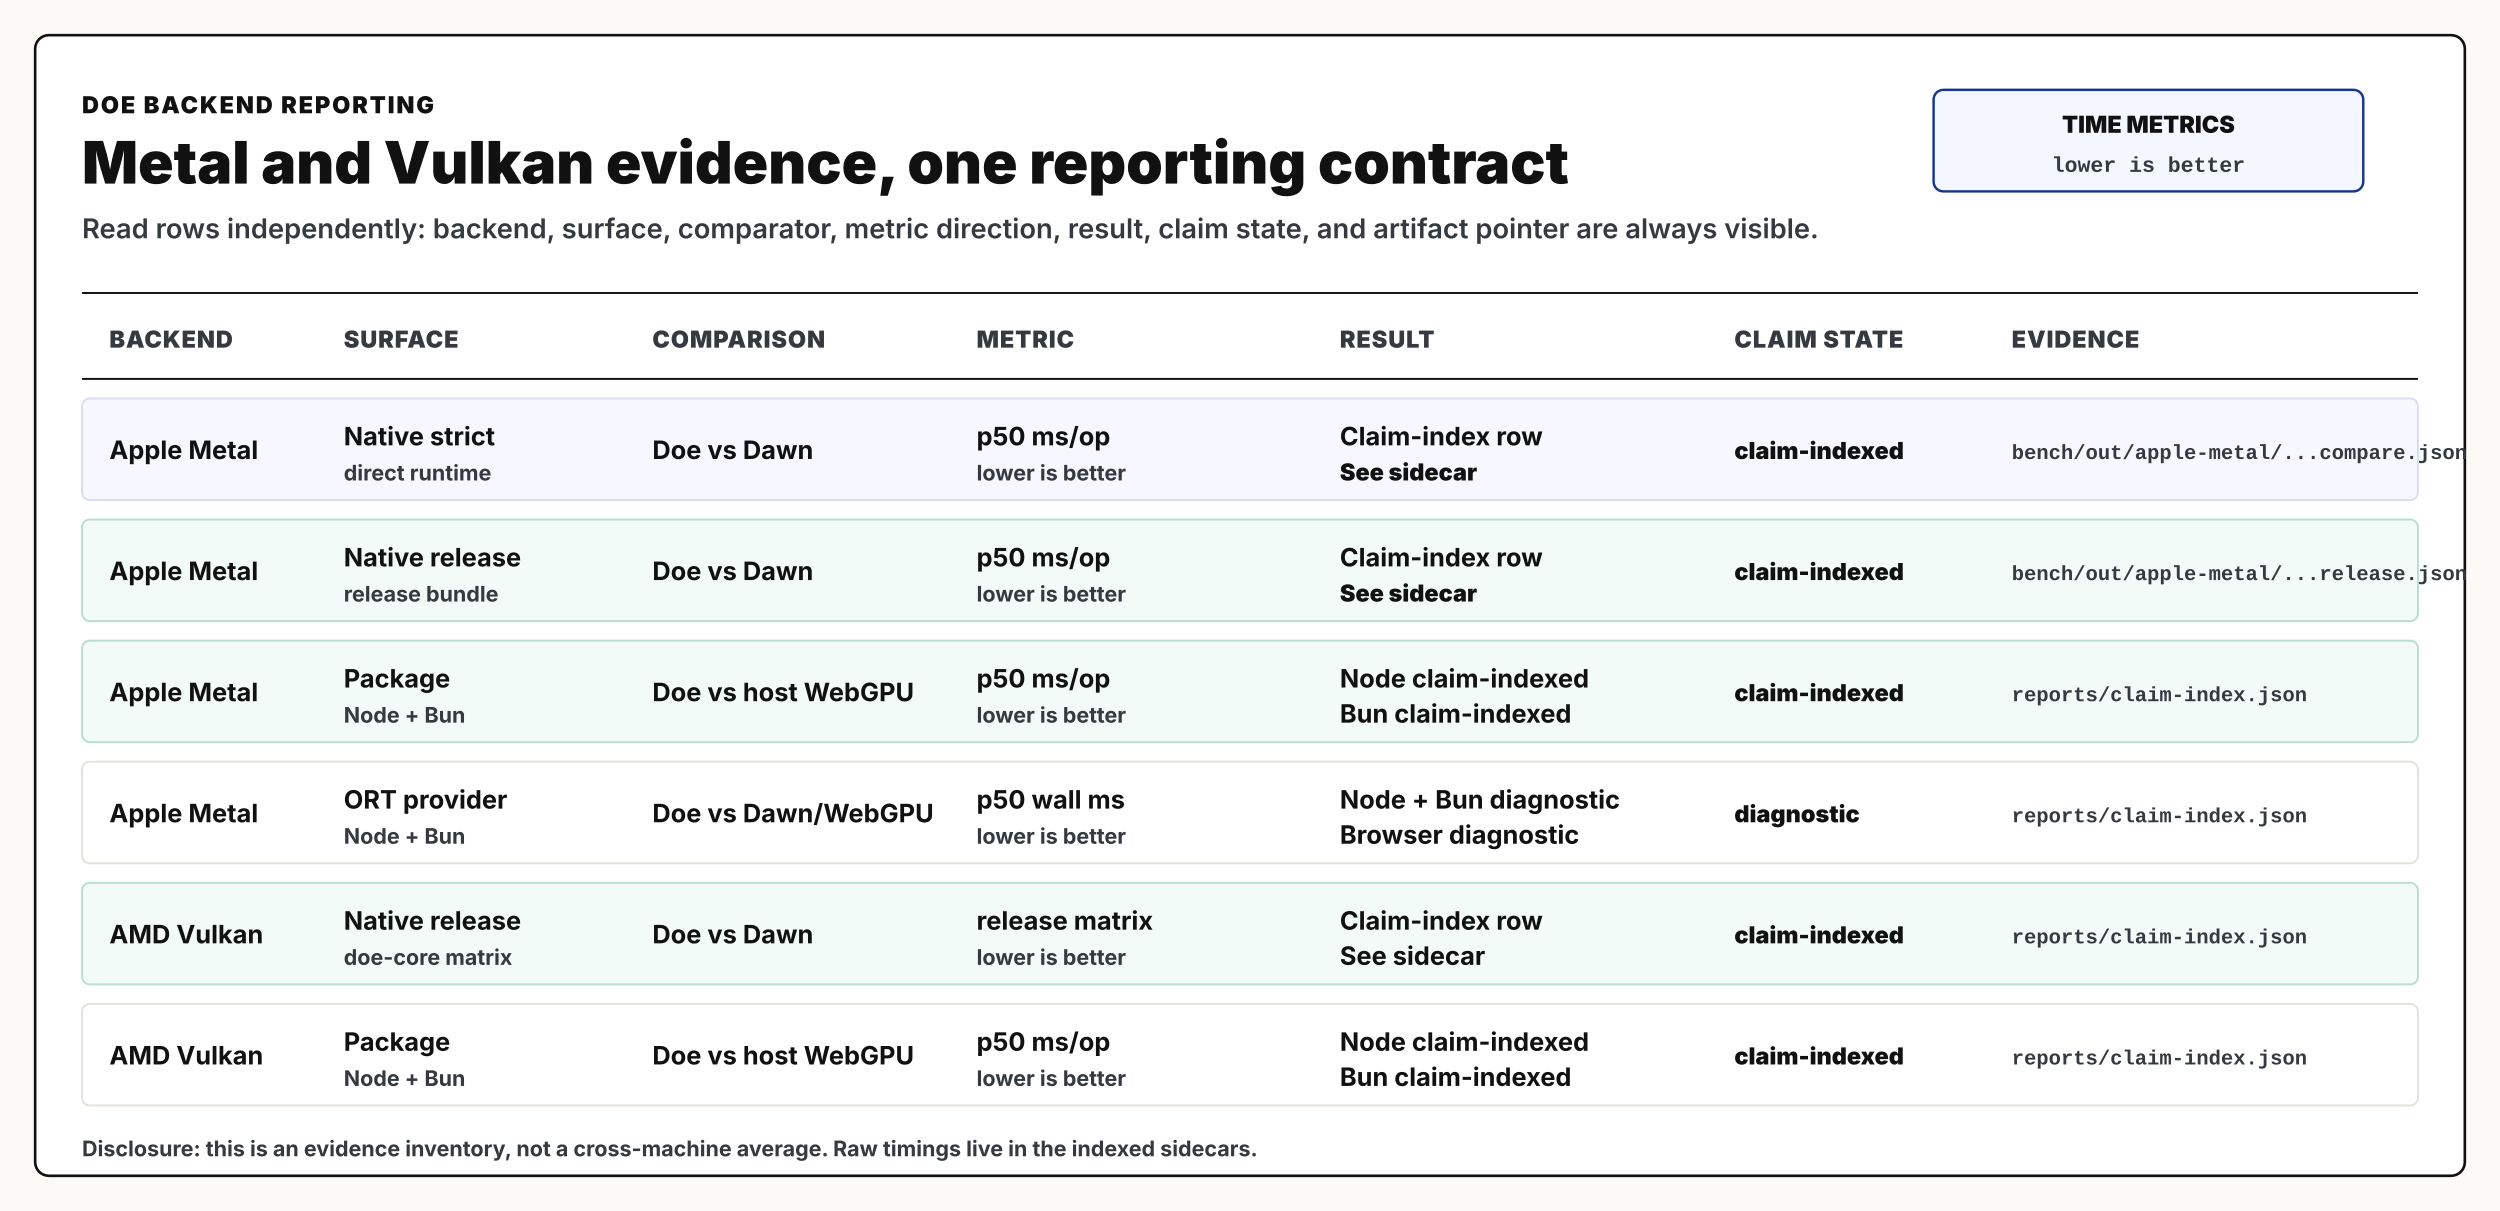
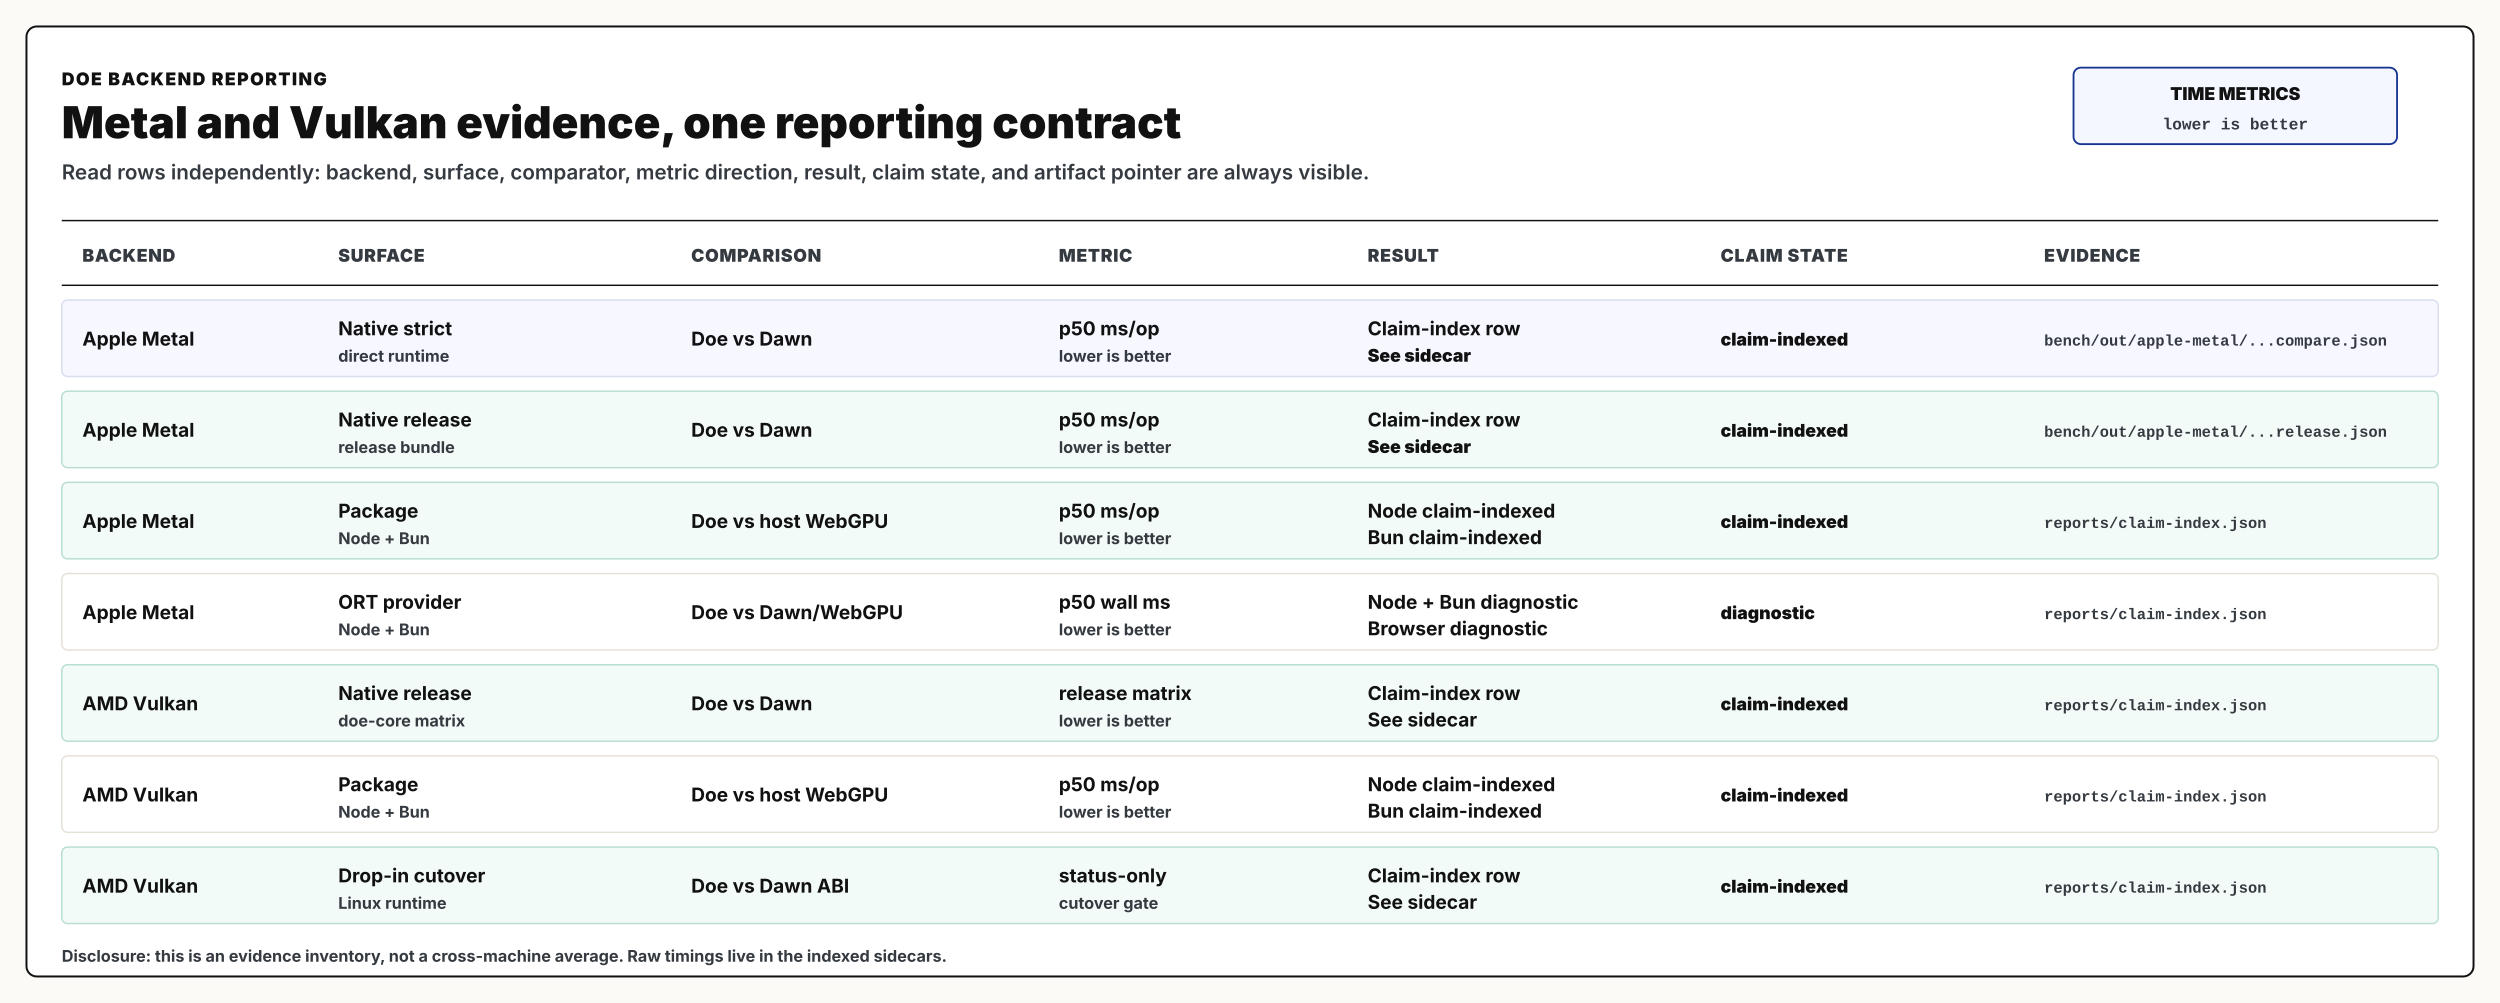
- <svg xmlns="http://www.w3.org/2000/svg" width="1280" height="620" viewBox="0 0 1280 620" role="img" aria-labelledby="title desc">
+ <svg xmlns="http://www.w3.org/2000/svg" width="1700" height="682" viewBox="0 0 1700 682" role="img" aria-labelledby="title desc">
  <defs>
    <style>
      text { fill: #111111; font-family: Inter, 'Segoe UI', 'Helvetica Neue', Arial, sans-serif; }
      .mono { font-family: SFMono-Regular, Menlo, Consolas, 'Liberation Mono', monospace; }
      .title { font-size: 30px; font-weight: 850; }
      .sub { font-size: 14px; font-weight: 600; fill: #343a40; }
      .eyebrow { font-size: 12px; font-weight: 850; letter-spacing: .08em; }
      .head { font-size: 12px; font-weight: 850; letter-spacing: .04em; fill: #343a40; }
      .cell { font-size: 13px; font-weight: 650; }
      .small { font-size: 11px; font-weight: 650; fill: #343a40; }
      .path { font-size: 10.5px; font-weight: 650; fill: #343a40; }
      .status { font-size: 12px; font-weight: 850; }
    </style>
  </defs>
-   <rect x="0" y="0" width="1280" height="620" fill="#fbfaf6" />
-   <rect x="18" y="18" width="1244" height="584" rx="7" fill="#ffffff" stroke="#111111" stroke-width="1.35" />
+   <rect x="0" y="0" width="1700" height="682" fill="#fbfaf6" />
+   <rect x="18" y="18" width="1664" height="646" rx="7" fill="#ffffff" stroke="#111111" stroke-width="1.35" />
  <text x="42" y="58" class="eyebrow">DOE BACKEND REPORTING</text>
  <text x="42" y="94" class="title">Metal and Vulkan evidence, one reporting contract</text>
  <text x="42" y="122" class="sub">Read rows independently: backend, surface, comparator, metric direction, result, claim state, and artifact pointer are always visible.</text>
-   <rect x="990" y="46" width="220" height="52" rx="5" fill="#f4f7ff" stroke="#17358f" stroke-width="1.25" />
-   <text x="1100" y="68" text-anchor="middle" class="status" fill="#17358f">TIME METRICS</text>
-   <text x="1100" y="88" text-anchor="middle" class="small mono">lower is better</text>
-   <line x1="42" y1="150" x2="1238" y2="150" stroke="#111111" stroke-width="1" />
+   <rect x="1410" y="46" width="220" height="52" rx="5" fill="#f4f7ff" stroke="#17358f" stroke-width="1.25" />
+   <text x="1520" y="68" text-anchor="middle" class="status" fill="#17358f">TIME METRICS</text>
+   <text x="1520" y="88" text-anchor="middle" class="small mono">lower is better</text>
+   <line x1="42" y1="150" x2="1658" y2="150" stroke="#111111" stroke-width="1" />
  <text x="56" y="178" class="head">BACKEND</text>
-   <text x="176" y="178" class="head">SURFACE</text>
-   <text x="334" y="178" class="head">COMPARISON</text>
-   <text x="500" y="178" class="head">METRIC</text>
-   <text x="686" y="178" class="head">RESULT</text>
-   <text x="888" y="178" class="head">CLAIM STATE</text>
-   <text x="1030" y="178" class="head">EVIDENCE</text>
-   <line x1="42" y1="194" x2="1238" y2="194" stroke="#111111" stroke-width="1" />
-   <rect x="42" y="204" width="1196" height="52" rx="4" fill="#f6f7ff" stroke="#d8ddf0" />
+   <text x="230" y="178" class="head">SURFACE</text>
+   <text x="470" y="178" class="head">COMPARISON</text>
+   <text x="720" y="178" class="head">METRIC</text>
+   <text x="930" y="178" class="head">RESULT</text>
+   <text x="1170" y="178" class="head">CLAIM STATE</text>
+   <text x="1390" y="178" class="head">EVIDENCE</text>
+   <line x1="42" y1="194" x2="1658" y2="194" stroke="#111111" stroke-width="1" />
+   <rect x="42" y="204" width="1616" height="52" rx="4" fill="#f6f7ff" stroke="#d8ddf0" />
  <text x="56" y="235" class="cell">Apple Metal</text>
-   <text x="176" y="228" class="cell">Native strict</text>
-   <text x="176" y="246" class="small">direct runtime</text>
-   <text x="334" y="235" class="cell">Doe vs Dawn</text>
-   <text x="500" y="228" class="cell">p50 ms/op</text>
-   <text x="500" y="246" class="small">lower is better</text>
-   <text x="686" y="228" class="cell">Claim-index row</text>
-   <text x="686" y="246" class="status" fill="#0f766e">See sidecar</text>
-   <text x="888" y="235" class="status" fill="#0f766e">claim-indexed</text>
-   <text x="1030" y="235" class="path mono">bench/out/apple-metal/...compare.json</text>
-   <rect x="42" y="266" width="1196" height="52" rx="4" fill="#f3fbf8" stroke="#b7ded1" />
+   <text x="230" y="228" class="cell">Native strict</text>
+   <text x="230" y="246" class="small">direct runtime</text>
+   <text x="470" y="235" class="cell">Doe vs Dawn</text>
+   <text x="720" y="228" class="cell">p50 ms/op</text>
+   <text x="720" y="246" class="small">lower is better</text>
+   <text x="930" y="228" class="cell">Claim-index row</text>
+   <text x="930" y="246" class="status" fill="#0f766e">See sidecar</text>
+   <text x="1170" y="235" class="status" fill="#0f766e">claim-indexed</text>
+   <text x="1390" y="235" class="path mono">bench/out/apple-metal/...compare.json</text>
+   <rect x="42" y="266" width="1616" height="52" rx="4" fill="#f3fbf8" stroke="#b7ded1" />
  <text x="56" y="297" class="cell">Apple Metal</text>
-   <text x="176" y="290" class="cell">Native release</text>
-   <text x="176" y="308" class="small">release bundle</text>
-   <text x="334" y="297" class="cell">Doe vs Dawn</text>
-   <text x="500" y="290" class="cell">p50 ms/op</text>
-   <text x="500" y="308" class="small">lower is better</text>
-   <text x="686" y="290" class="cell">Claim-index row</text>
-   <text x="686" y="308" class="status" fill="#0f766e">See sidecar</text>
-   <text x="888" y="297" class="status" fill="#0f766e">claim-indexed</text>
-   <text x="1030" y="297" class="path mono">bench/out/apple-metal/...release.json</text>
-   <rect x="42" y="328" width="1196" height="52" rx="4" fill="#f3fbf8" stroke="#b7ded1" />
+   <text x="230" y="290" class="cell">Native release</text>
+   <text x="230" y="308" class="small">release bundle</text>
+   <text x="470" y="297" class="cell">Doe vs Dawn</text>
+   <text x="720" y="290" class="cell">p50 ms/op</text>
+   <text x="720" y="308" class="small">lower is better</text>
+   <text x="930" y="290" class="cell">Claim-index row</text>
+   <text x="930" y="308" class="status" fill="#0f766e">See sidecar</text>
+   <text x="1170" y="297" class="status" fill="#0f766e">claim-indexed</text>
+   <text x="1390" y="297" class="path mono">bench/out/apple-metal/...release.json</text>
+   <rect x="42" y="328" width="1616" height="52" rx="4" fill="#f3fbf8" stroke="#b7ded1" />
  <text x="56" y="359" class="cell">Apple Metal</text>
-   <text x="176" y="352" class="cell">Package</text>
-   <text x="176" y="370" class="small">Node + Bun</text>
-   <text x="334" y="359" class="cell">Doe vs host WebGPU</text>
-   <text x="500" y="352" class="cell">p50 ms/op</text>
-   <text x="500" y="370" class="small">lower is better</text>
-   <text x="686" y="352" class="cell">Node claim-indexed</text>
-   <text x="686" y="370" class="cell">Bun claim-indexed</text>
-   <text x="888" y="359" class="status" fill="#0f766e">claim-indexed</text>
-   <text x="1030" y="359" class="path mono">reports/claim-index.json</text>
-   <rect x="42" y="390" width="1196" height="52" rx="4" fill="#ffffff" stroke="#e6e1d8" />
+   <text x="230" y="352" class="cell">Package</text>
+   <text x="230" y="370" class="small">Node + Bun</text>
+   <text x="470" y="359" class="cell">Doe vs host WebGPU</text>
+   <text x="720" y="352" class="cell">p50 ms/op</text>
+   <text x="720" y="370" class="small">lower is better</text>
+   <text x="930" y="352" class="cell">Node claim-indexed</text>
+   <text x="930" y="370" class="cell">Bun claim-indexed</text>
+   <text x="1170" y="359" class="status" fill="#0f766e">claim-indexed</text>
+   <text x="1390" y="359" class="path mono">reports/claim-index.json</text>
+   <rect x="42" y="390" width="1616" height="52" rx="4" fill="#ffffff" stroke="#e6e1d8" />
  <text x="56" y="421" class="cell">Apple Metal</text>
-   <text x="176" y="414" class="cell">ORT provider</text>
-   <text x="176" y="432" class="small">Node + Bun</text>
-   <text x="334" y="421" class="cell">Doe vs Dawn/WebGPU</text>
-   <text x="500" y="414" class="cell">p50 wall ms</text>
-   <text x="500" y="432" class="small">lower is better</text>
-   <text x="686" y="414" class="cell">Node + Bun diagnostic</text>
-   <text x="686" y="432" class="cell">Browser diagnostic</text>
-   <text x="888" y="421" class="status" fill="#9a3412">diagnostic</text>
-   <text x="1030" y="421" class="path mono">reports/claim-index.json</text>
-   <rect x="42" y="452" width="1196" height="52" rx="4" fill="#f3fbf8" stroke="#b7ded1" />
+   <text x="230" y="414" class="cell">ORT provider</text>
+   <text x="230" y="432" class="small">Node + Bun</text>
+   <text x="470" y="421" class="cell">Doe vs Dawn/WebGPU</text>
+   <text x="720" y="414" class="cell">p50 wall ms</text>
+   <text x="720" y="432" class="small">lower is better</text>
+   <text x="930" y="414" class="cell">Node + Bun diagnostic</text>
+   <text x="930" y="432" class="cell">Browser diagnostic</text>
+   <text x="1170" y="421" class="status" fill="#9a3412">diagnostic</text>
+   <text x="1390" y="421" class="path mono">reports/claim-index.json</text>
+   <rect x="42" y="452" width="1616" height="52" rx="4" fill="#f3fbf8" stroke="#b7ded1" />
  <text x="56" y="483" class="cell">AMD Vulkan</text>
-   <text x="176" y="476" class="cell">Native release</text>
-   <text x="176" y="494" class="small">doe-core matrix</text>
-   <text x="334" y="483" class="cell">Doe vs Dawn</text>
-   <text x="500" y="476" class="cell">release matrix</text>
-   <text x="500" y="494" class="small">lower is better</text>
-   <text x="686" y="476" class="cell">Claim-index row</text>
-   <text x="686" y="494" class="cell">See sidecar</text>
-   <text x="888" y="483" class="status" fill="#0f766e">claim-indexed</text>
-   <text x="1030" y="483" class="path mono">reports/claim-index.json</text>
-   <rect x="42" y="514" width="1196" height="52" rx="4" fill="#ffffff" stroke="#e6e1d8" />
+   <text x="230" y="476" class="cell">Native release</text>
+   <text x="230" y="494" class="small">doe-core matrix</text>
+   <text x="470" y="483" class="cell">Doe vs Dawn</text>
+   <text x="720" y="476" class="cell">release matrix</text>
+   <text x="720" y="494" class="small">lower is better</text>
+   <text x="930" y="476" class="cell">Claim-index row</text>
+   <text x="930" y="494" class="cell">See sidecar</text>
+   <text x="1170" y="483" class="status" fill="#0f766e">claim-indexed</text>
+   <text x="1390" y="483" class="path mono">reports/claim-index.json</text>
+   <rect x="42" y="514" width="1616" height="52" rx="4" fill="#ffffff" stroke="#e6e1d8" />
  <text x="56" y="545" class="cell">AMD Vulkan</text>
-   <text x="176" y="538" class="cell">Package</text>
-   <text x="176" y="556" class="small">Node + Bun</text>
-   <text x="334" y="545" class="cell">Doe vs host WebGPU</text>
-   <text x="500" y="538" class="cell">p50 ms/op</text>
-   <text x="500" y="556" class="small">lower is better</text>
-   <text x="686" y="538" class="cell">Node claim-indexed</text>
-   <text x="686" y="556" class="cell">Bun claim-indexed</text>
-   <text x="888" y="545" class="status" fill="#0f766e">claim-indexed</text>
-   <text x="1030" y="545" class="path mono">reports/claim-index.json</text>
-   <text x="42" y="592" class="small">Disclosure: this is an evidence inventory, not a cross-machine average. Raw timings live in the indexed sidecars.</text>
+   <text x="230" y="538" class="cell">Package</text>
+   <text x="230" y="556" class="small">Node + Bun</text>
+   <text x="470" y="545" class="cell">Doe vs host WebGPU</text>
+   <text x="720" y="538" class="cell">p50 ms/op</text>
+   <text x="720" y="556" class="small">lower is better</text>
+   <text x="930" y="538" class="cell">Node claim-indexed</text>
+   <text x="930" y="556" class="cell">Bun claim-indexed</text>
+   <text x="1170" y="545" class="status" fill="#0f766e">claim-indexed</text>
+   <text x="1390" y="545" class="path mono">reports/claim-index.json</text>
+   <rect x="42" y="576" width="1616" height="52" rx="4" fill="#f3fbf8" stroke="#b7ded1" />
+   <text x="56" y="607" class="cell">AMD Vulkan</text>
+   <text x="230" y="600" class="cell">Drop-in cutover</text>
+   <text x="230" y="618" class="small">Linux runtime</text>
+   <text x="470" y="607" class="cell">Doe vs Dawn ABI</text>
+   <text x="720" y="600" class="cell">status-only</text>
+   <text x="720" y="618" class="small">cutover gate</text>
+   <text x="930" y="600" class="cell">Claim-index row</text>
+   <text x="930" y="618" class="cell">See sidecar</text>
+   <text x="1170" y="607" class="status" fill="#0f766e">claim-indexed</text>
+   <text x="1390" y="607" class="path mono">reports/claim-index.json</text>
+   <text x="42" y="654" class="small">Disclosure: this is an evidence inventory, not a cross-machine average. Raw timings live in the indexed sidecars.</text>
</svg>
